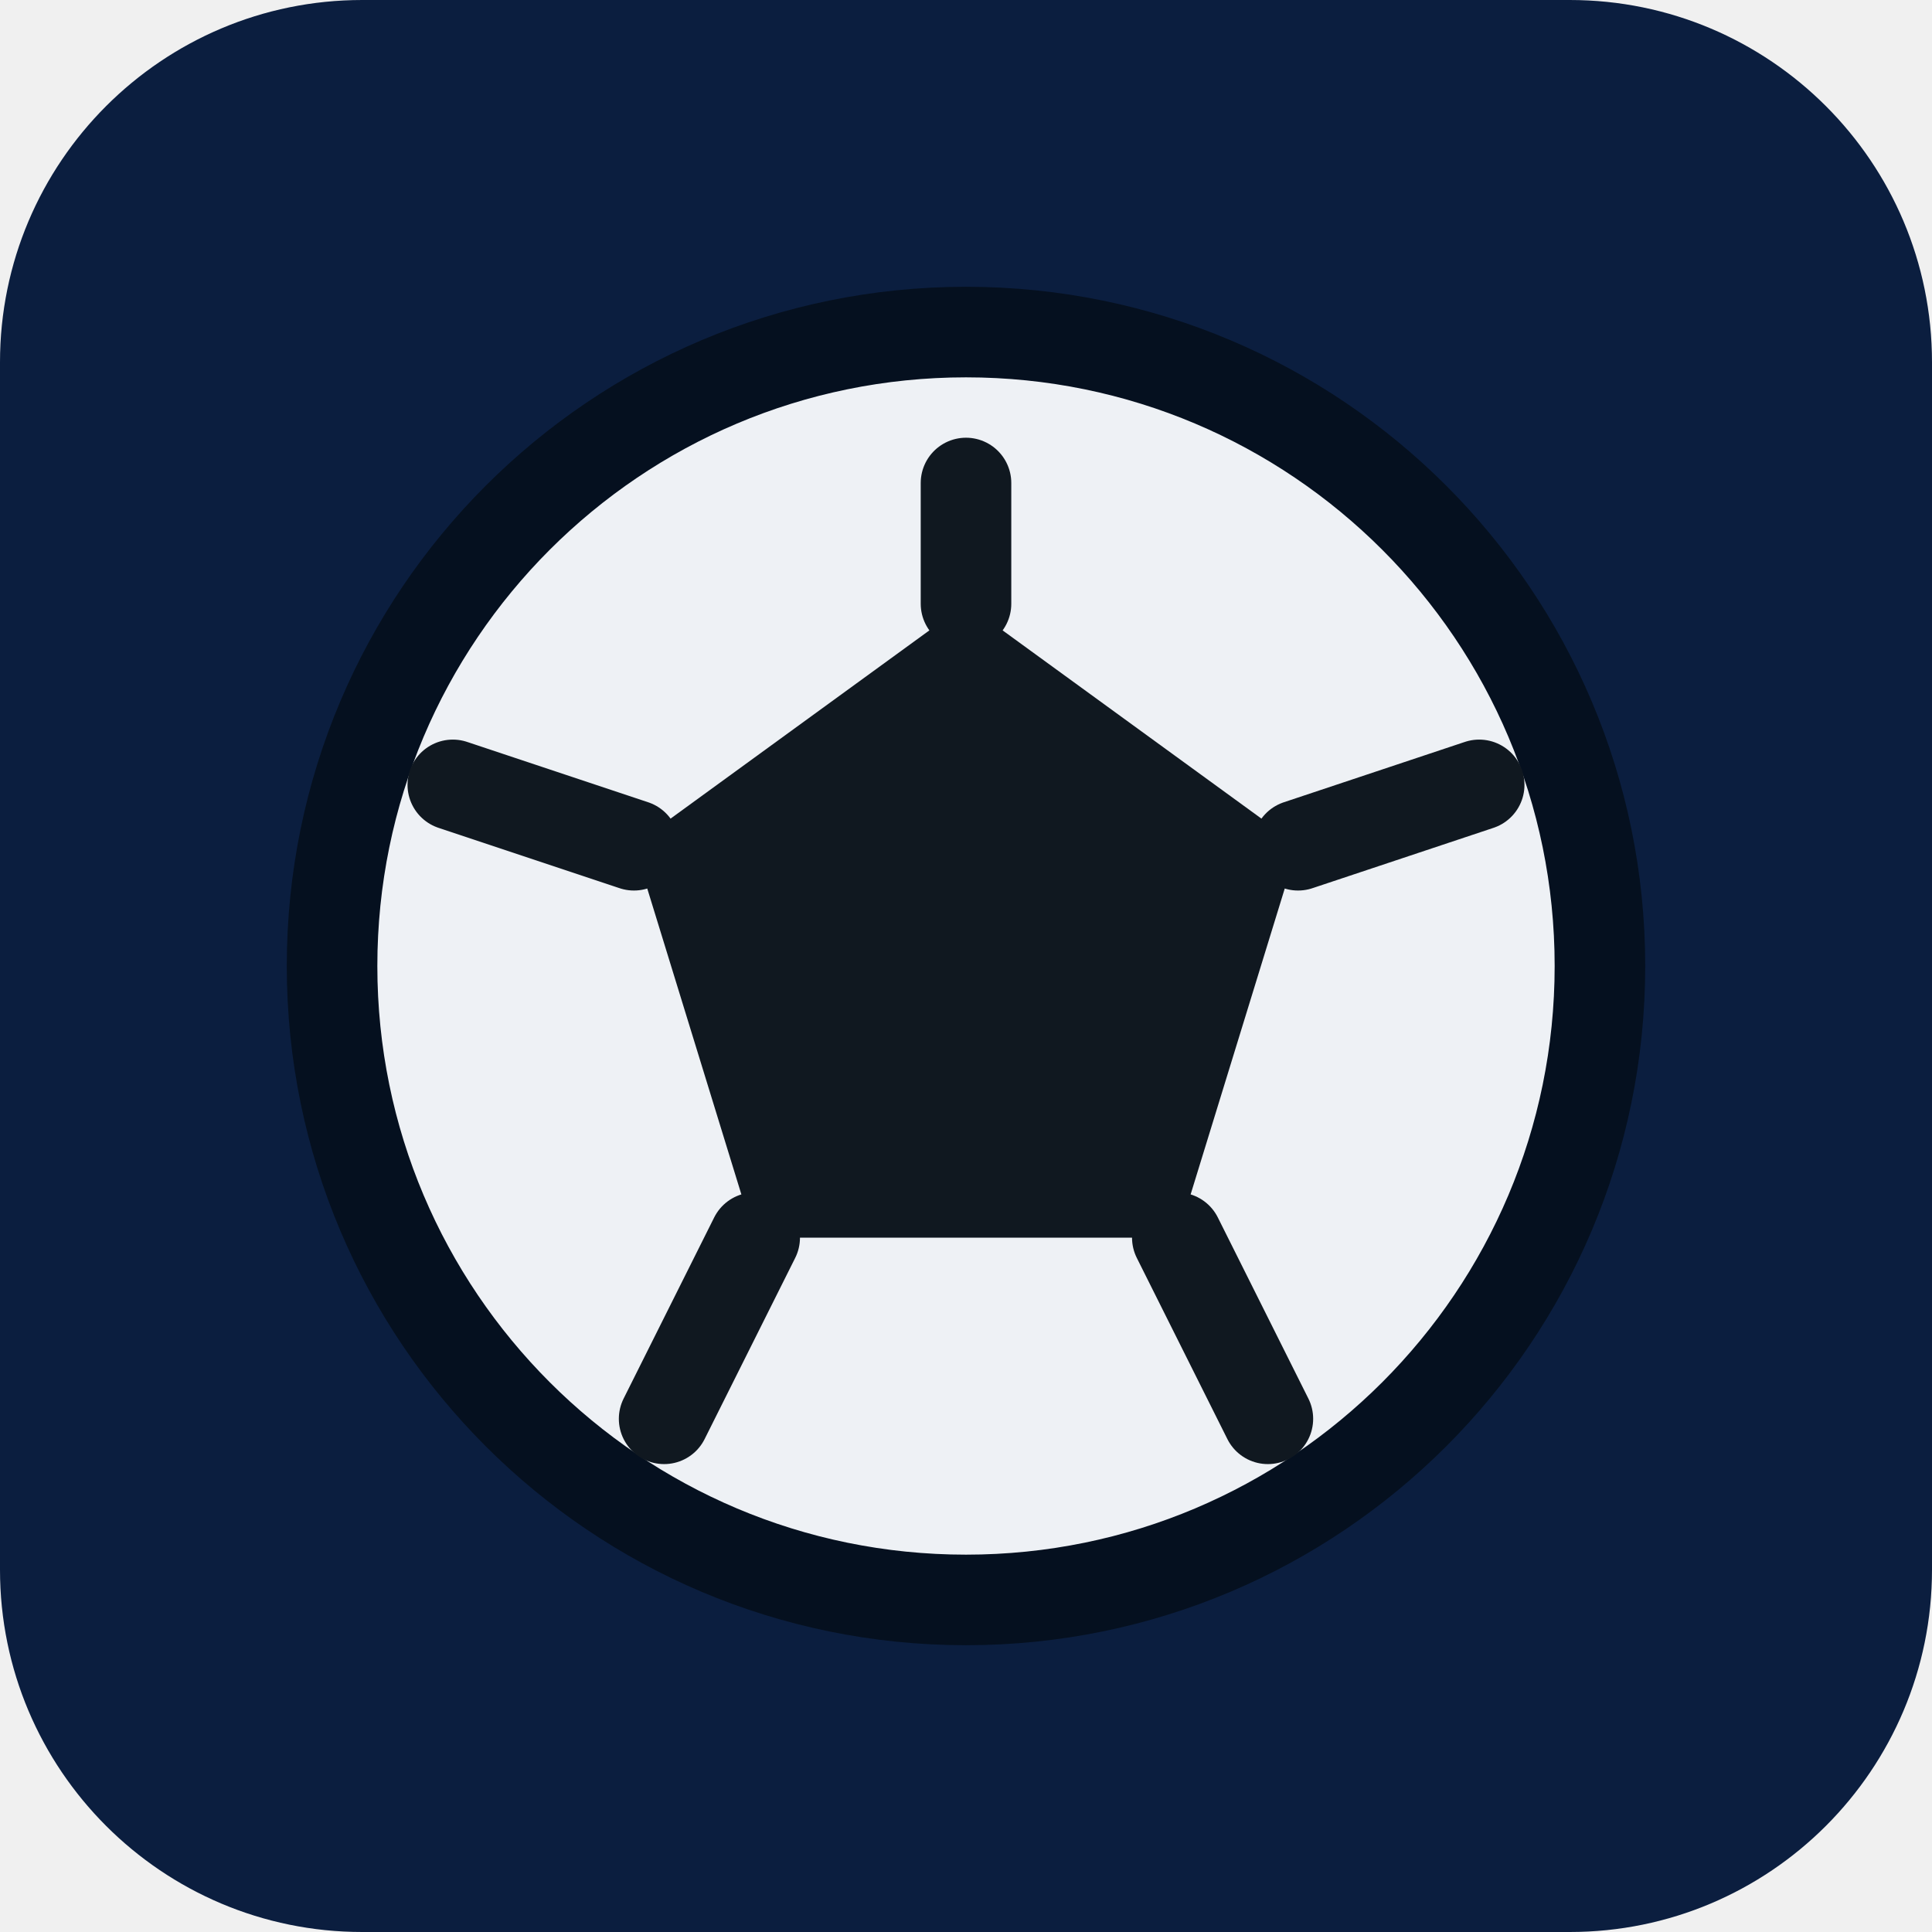
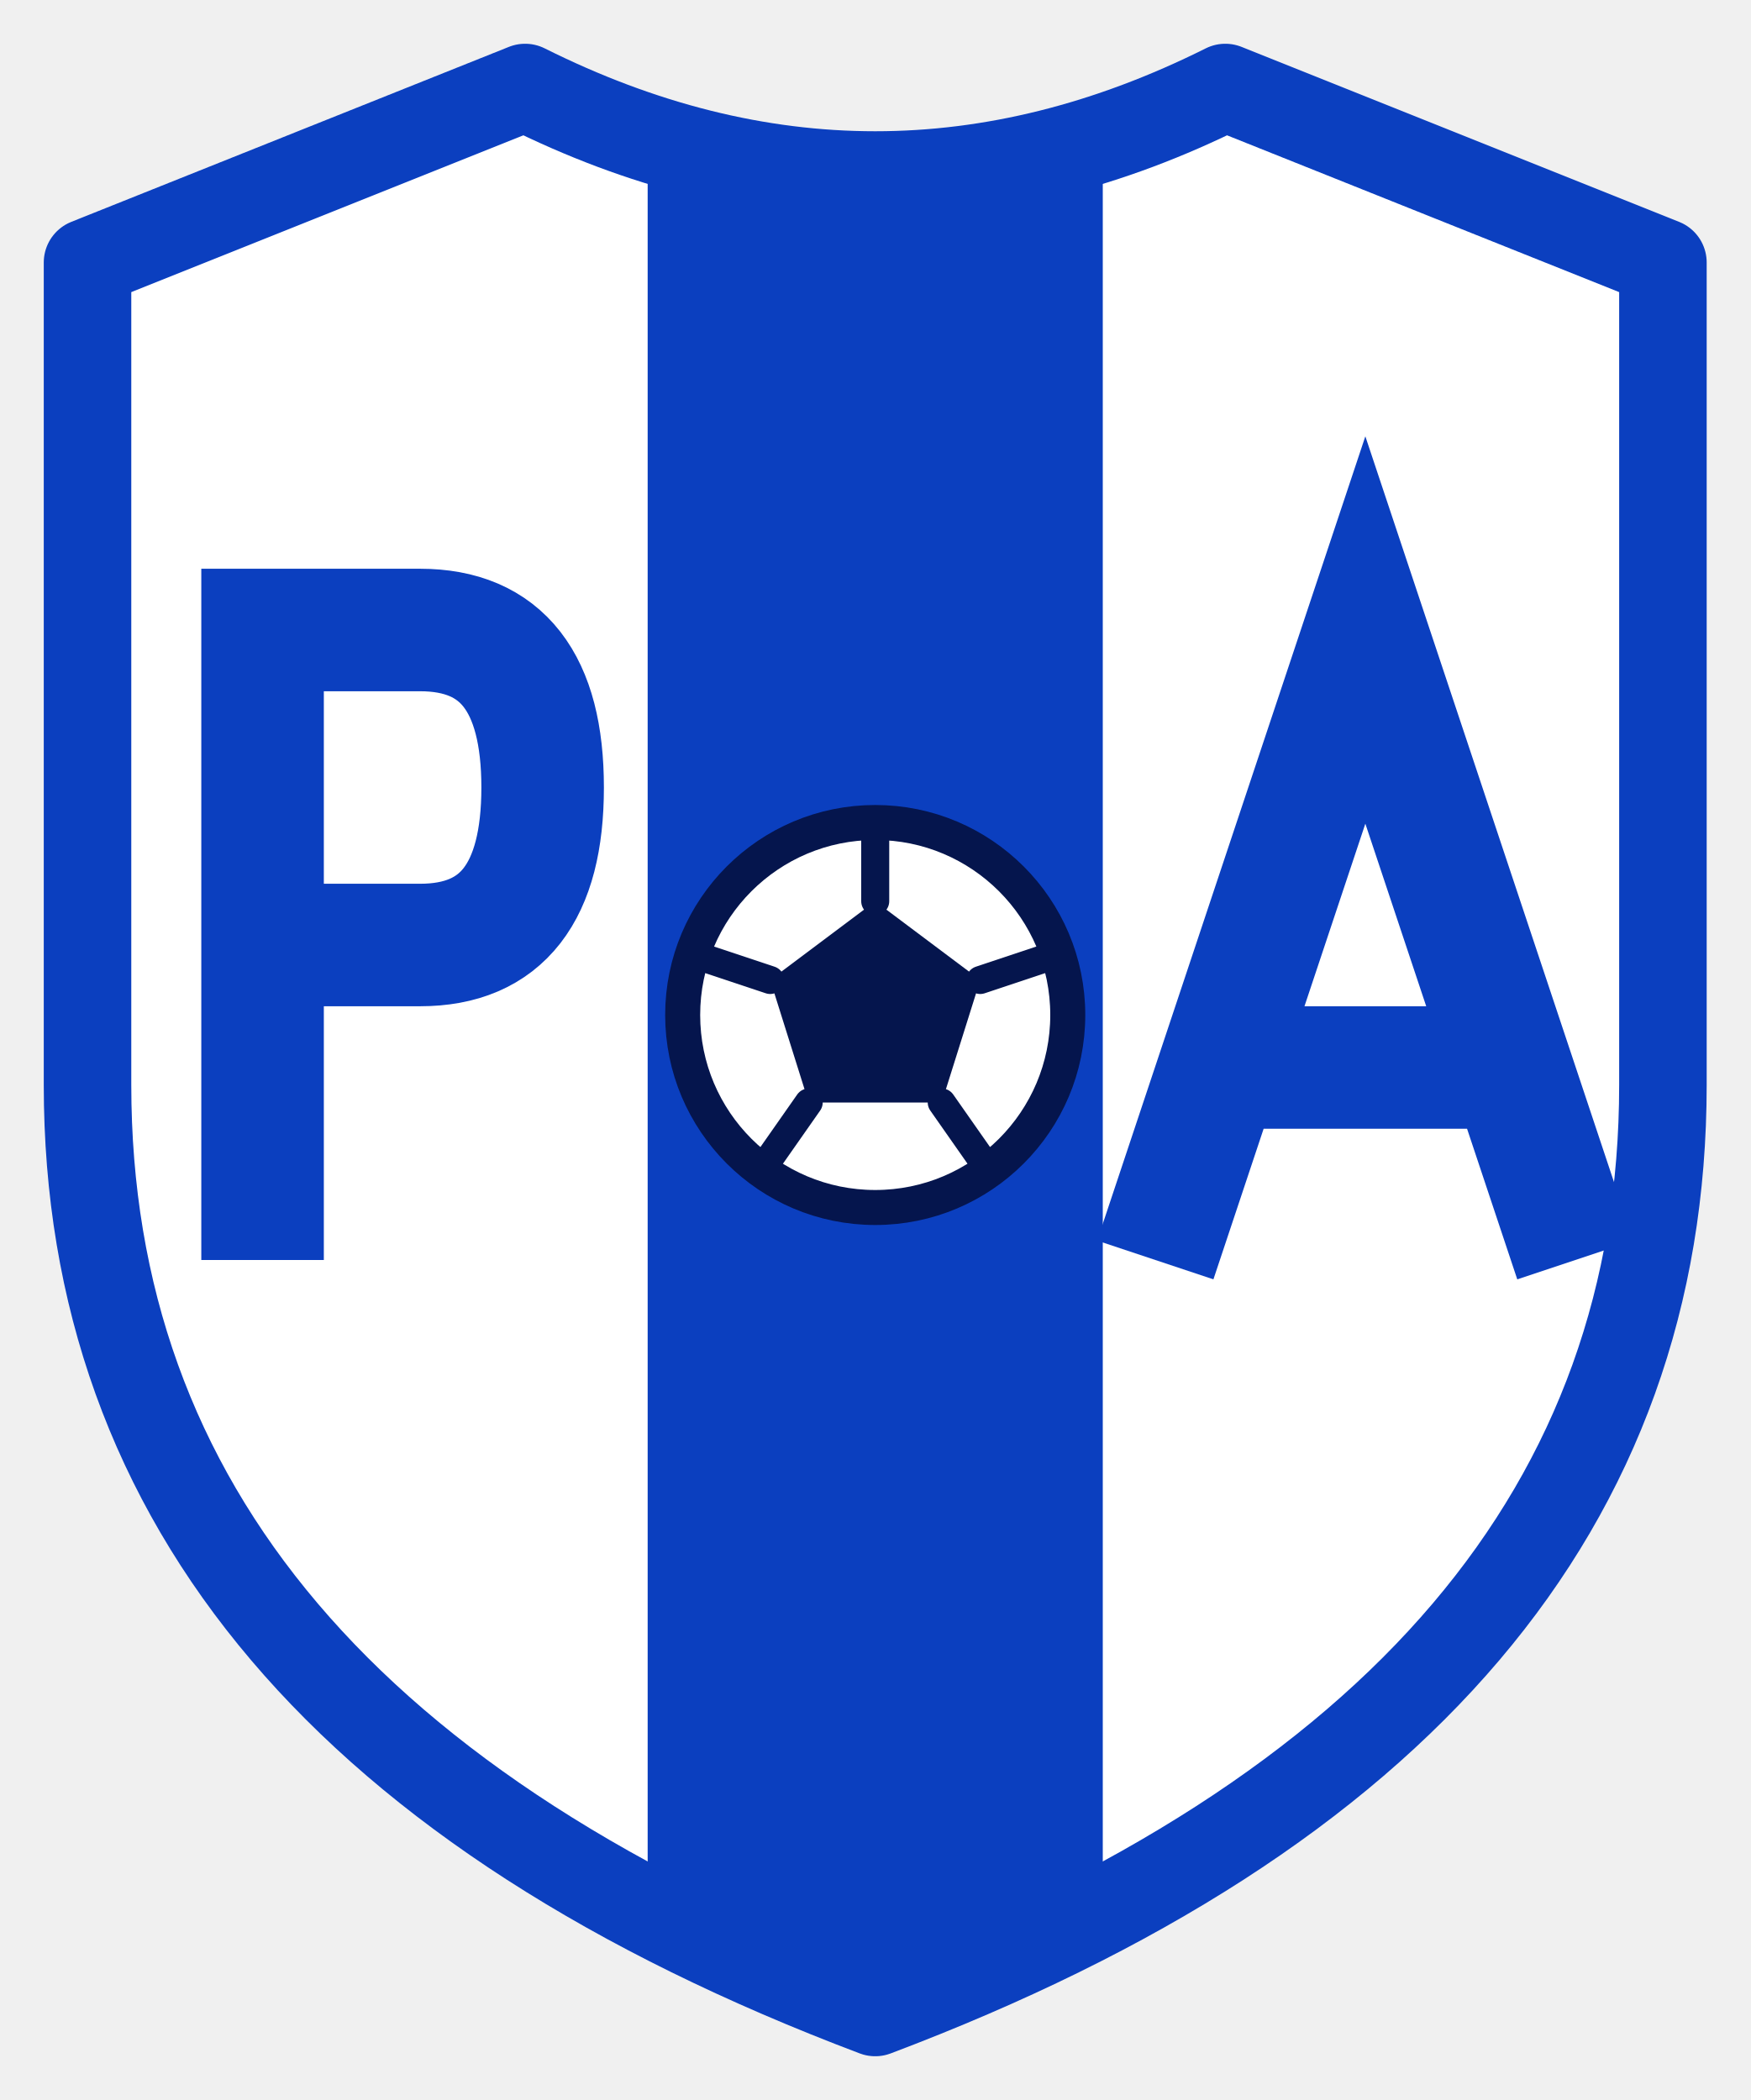
- <svg xmlns="http://www.w3.org/2000/svg" viewBox="0 0 64 64">
-   <rect width="64" height="64" rx="12" fill="#0b1e3f" />
-   <circle cx="32" cy="32" r="21" fill="#eef1f5" stroke="#05101f" stroke-width="3" />
-   <path d="M32 20 L43 28 L39 41 L25 41 L21 28 Z" fill="#101820" />
-   <path d="M32 20v-4M21 28l-6-2M43 28l6-2M25 41l-3 6M39 41l3 6" stroke="#101820" stroke-width="3" stroke-linecap="round" />
+ <svg xmlns="http://www.w3.org/2000/svg" width="100" height="120" viewBox="0 0 100 120">
+   <defs>
+     <clipPath id="escudo">
+       <path d="M5 15 L30 5 Q50 15 70 5 L95 15 L95 62 Q95 98 50 115 Q5 98 5 62 Z" />
+     </clipPath>
+   </defs>
+   <path d="M5 15 L30 5 Q50 15 70 5 L95 15 L95 62 Q95 98 50 115 Q5 98 5 62 Z" fill="#ffffff" />
+   <g clip-path="url(#escudo)">
+     <rect x="37" y="0" width="26" height="120" fill="#0b3fbf" />
+   </g>
+   <g fill="none" stroke="#0b3fbf" stroke-width="7" stroke-linecap="butt" stroke-linejoin="miter">
+     <path d="M15 72 V36 H24 Q31 36 31 45 Q31 54 24 54 H15" />
+     <path d="M66 72 L78 36 L90 72 M70.5 61 H85.5" />
+   </g>
+   <circle cx="50" cy="58" r="11" fill="#ffffff" stroke="#05154d" stroke-width="2" />
+   <path d="M50 51.5 L56 56 L53.8 63 H46.2 L44 56 Z" fill="#05154d" />
+   <path d="M50 51.5 V47.2 M56 56 L60.2 54.6 M53.8 63 L56.6 67 M46.2 63 L43.4 67 M44 56 L39.8 54.6" stroke="#05154d" stroke-width="1.6" stroke-linecap="round" />
+   <path d="M5 15 L30 5 Q50 15 70 5 L95 15 L95 62 Q95 98 50 115 Q5 98 5 62 Z" fill="none" stroke="#0b3fbf" stroke-width="5" stroke-linejoin="round" />
</svg>
